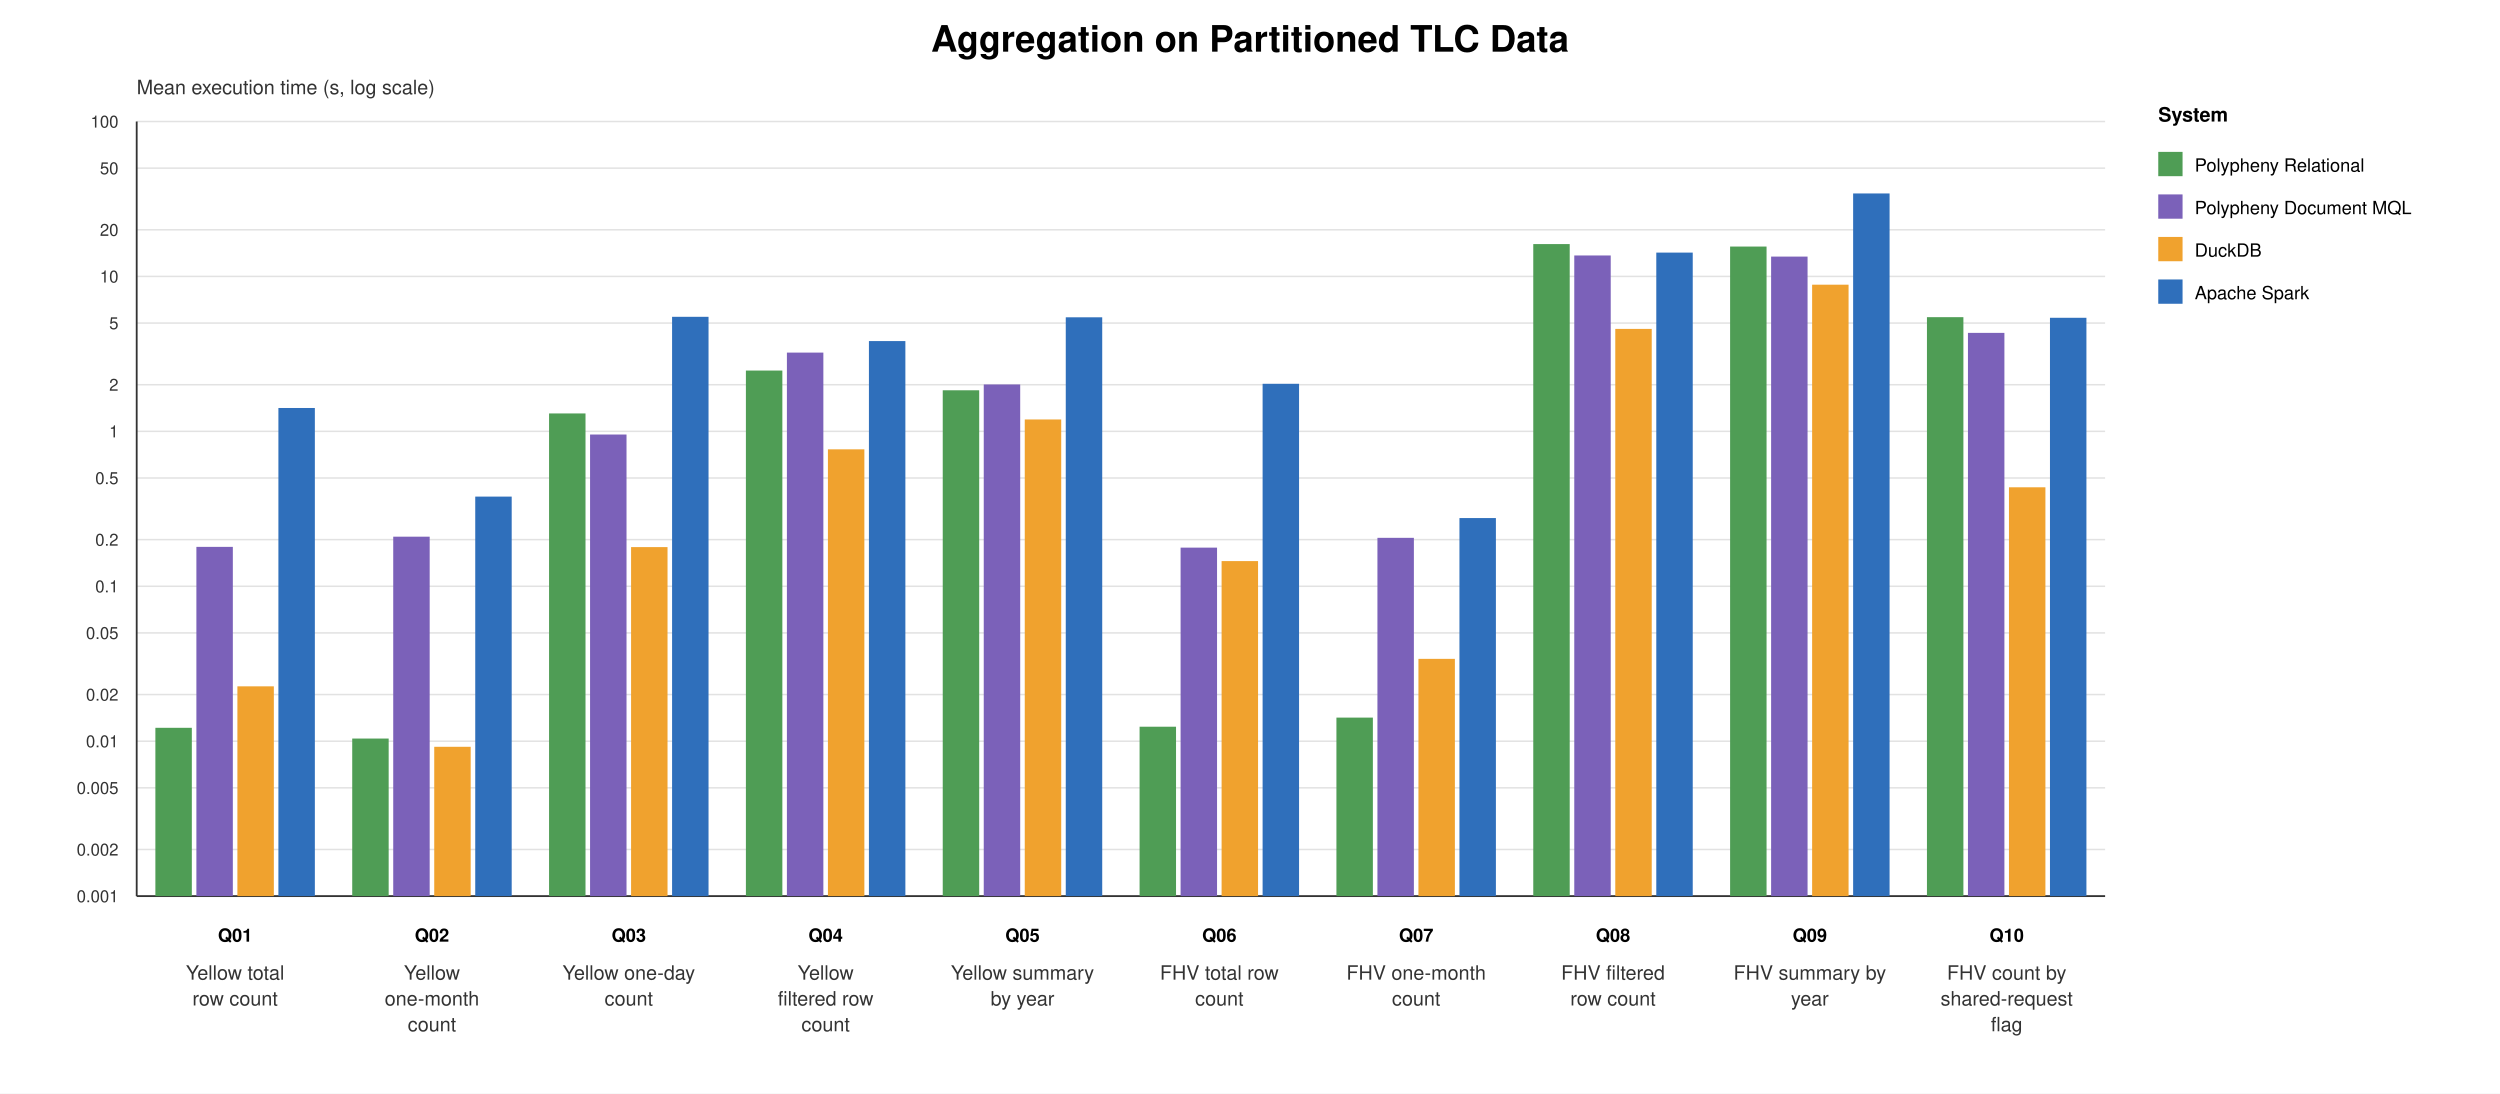
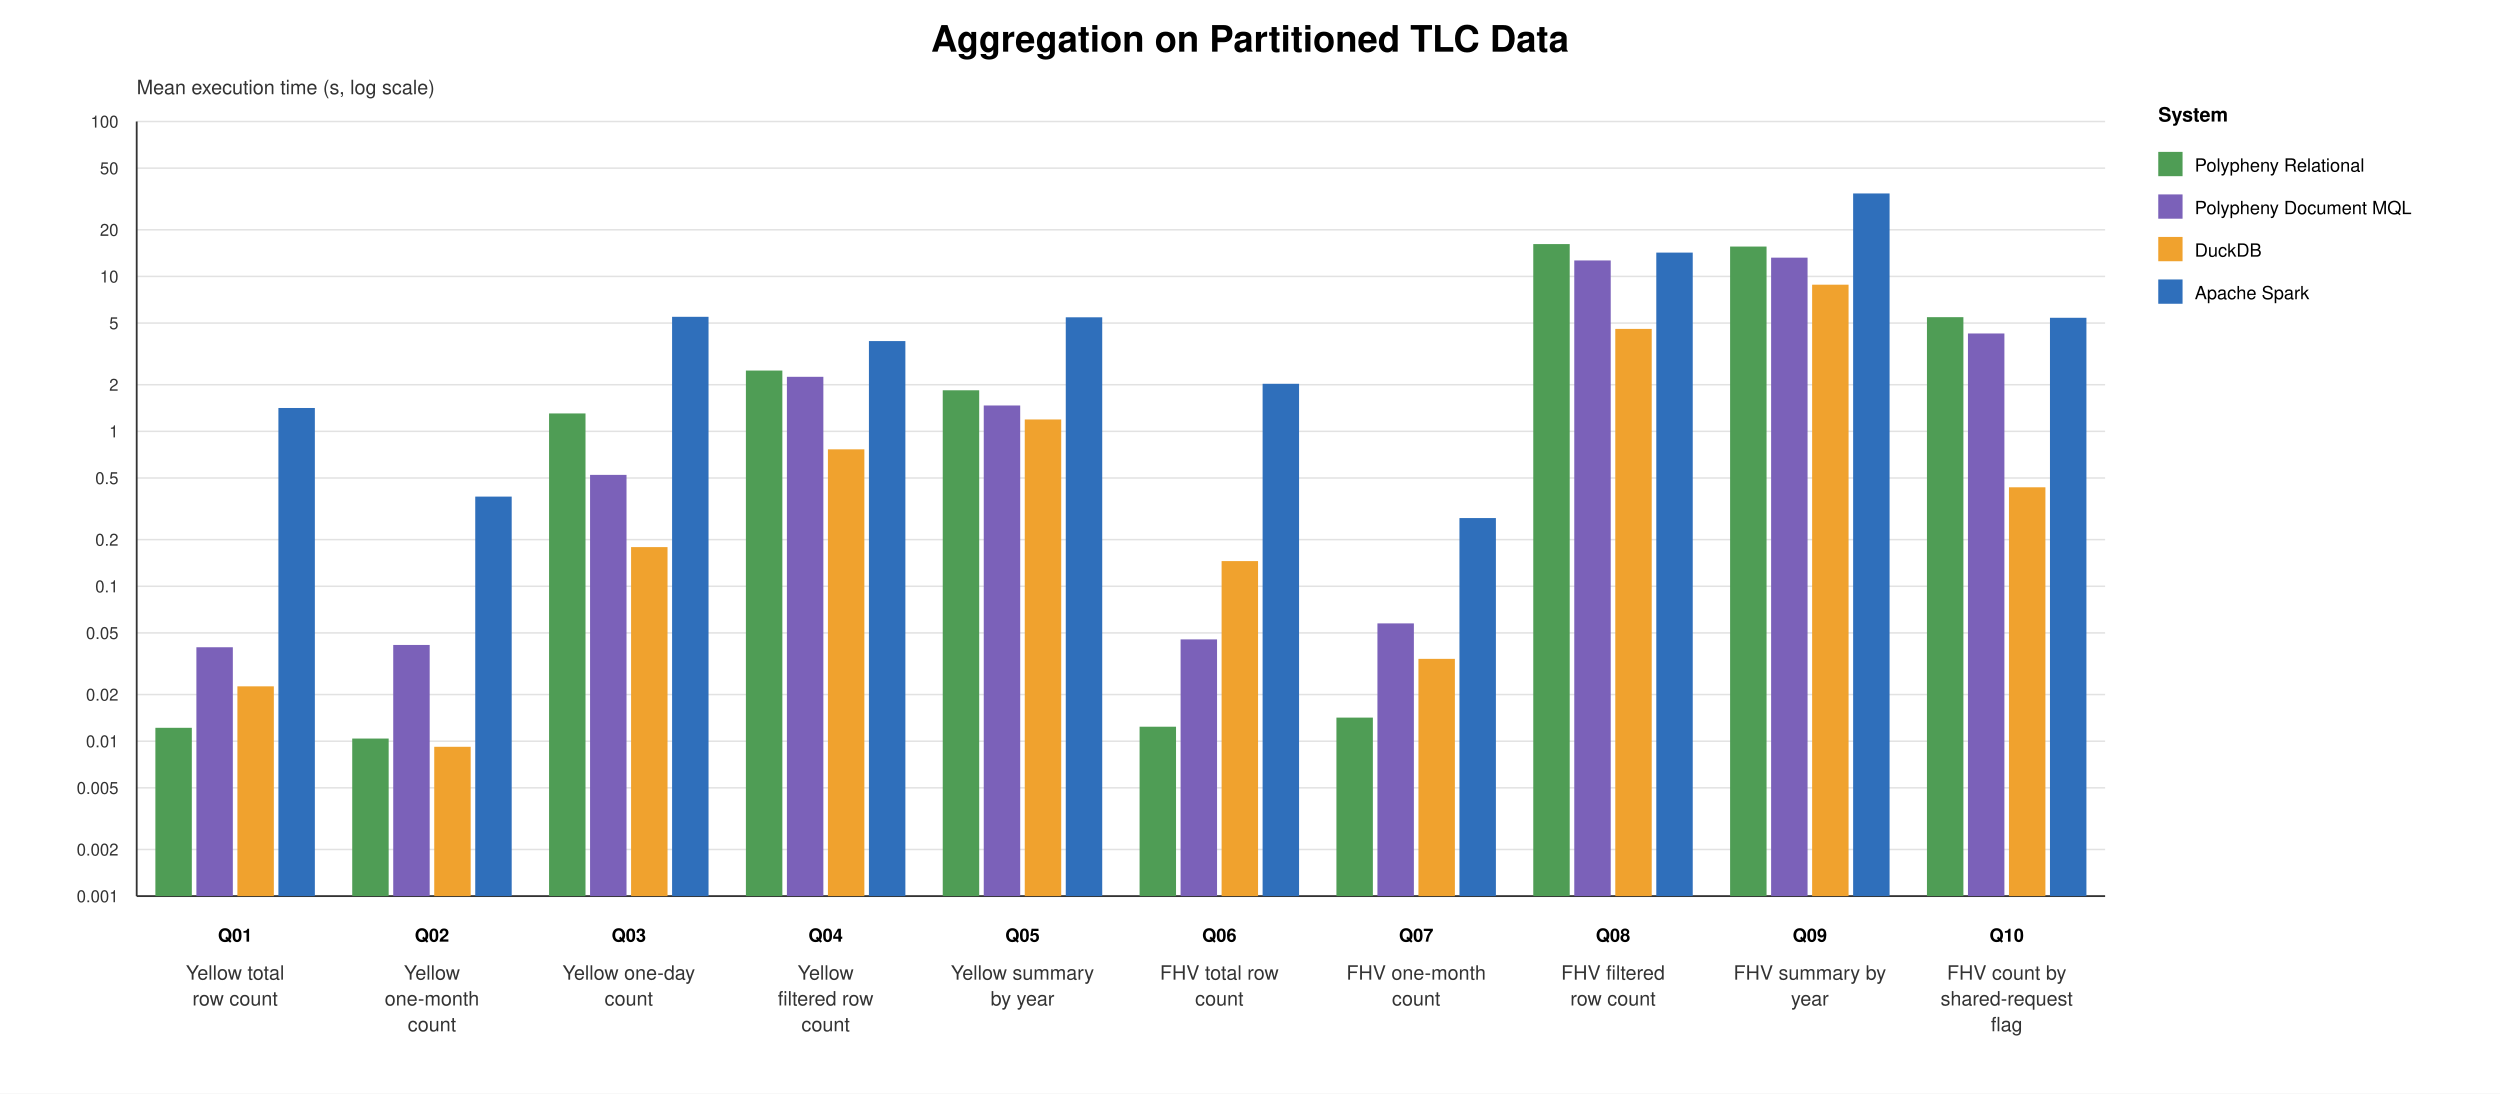
<svg xmlns="http://www.w3.org/2000/svg" width="1646" height="720" viewBox="0 0 1646 720">
  <rect width="100%" height="100%" fill="white" />
  <text x="823.0" y="34" text-anchor="middle" font-family="Helvetica, Arial, sans-serif" font-size="24" font-weight="700">Aggregation on Partitioned TLC Data</text>
  <text x="90" y="62" font-family="Helvetica, Arial, sans-serif" font-size="13" fill="#333">Mean execution time (s, log scale)</text>
  <line x1="90" y1="590.00" x2="1386" y2="590.00" stroke="#e2e2e2" stroke-width="1" />
  <text x="78" y="594.00" text-anchor="end" font-family="Helvetica, Arial, sans-serif" font-size="11" fill="#333">0.001</text>
  <line x1="90" y1="559.29" x2="1386" y2="559.29" stroke="#e2e2e2" stroke-width="1" />
  <text x="78" y="563.29" text-anchor="end" font-family="Helvetica, Arial, sans-serif" font-size="11" fill="#333">0.002</text>
  <line x1="90" y1="518.71" x2="1386" y2="518.71" stroke="#e2e2e2" stroke-width="1" />
  <text x="78" y="522.71" text-anchor="end" font-family="Helvetica, Arial, sans-serif" font-size="11" fill="#333">0.005</text>
  <line x1="90" y1="488.00" x2="1386" y2="488.00" stroke="#e2e2e2" stroke-width="1" />
  <text x="78" y="492.00" text-anchor="end" font-family="Helvetica, Arial, sans-serif" font-size="11" fill="#333">0.01</text>
  <line x1="90" y1="457.29" x2="1386" y2="457.29" stroke="#e2e2e2" stroke-width="1" />
  <text x="78" y="461.29" text-anchor="end" font-family="Helvetica, Arial, sans-serif" font-size="11" fill="#333">0.02</text>
  <line x1="90" y1="416.71" x2="1386" y2="416.71" stroke="#e2e2e2" stroke-width="1" />
  <text x="78" y="420.71" text-anchor="end" font-family="Helvetica, Arial, sans-serif" font-size="11" fill="#333">0.05</text>
  <line x1="90" y1="386.00" x2="1386" y2="386.00" stroke="#e2e2e2" stroke-width="1" />
  <text x="78" y="390.00" text-anchor="end" font-family="Helvetica, Arial, sans-serif" font-size="11" fill="#333">0.1</text>
  <line x1="90" y1="355.29" x2="1386" y2="355.29" stroke="#e2e2e2" stroke-width="1" />
  <text x="78" y="359.29" text-anchor="end" font-family="Helvetica, Arial, sans-serif" font-size="11" fill="#333">0.2</text>
  <line x1="90" y1="314.71" x2="1386" y2="314.71" stroke="#e2e2e2" stroke-width="1" />
  <text x="78" y="318.71" text-anchor="end" font-family="Helvetica, Arial, sans-serif" font-size="11" fill="#333">0.5</text>
  <line x1="90" y1="284.00" x2="1386" y2="284.00" stroke="#e2e2e2" stroke-width="1" />
  <text x="78" y="288.00" text-anchor="end" font-family="Helvetica, Arial, sans-serif" font-size="11" fill="#333">1</text>
  <line x1="90" y1="253.29" x2="1386" y2="253.29" stroke="#e2e2e2" stroke-width="1" />
  <text x="78" y="257.29" text-anchor="end" font-family="Helvetica, Arial, sans-serif" font-size="11" fill="#333">2</text>
  <line x1="90" y1="212.71" x2="1386" y2="212.71" stroke="#e2e2e2" stroke-width="1" />
  <text x="78" y="216.71" text-anchor="end" font-family="Helvetica, Arial, sans-serif" font-size="11" fill="#333">5</text>
  <line x1="90" y1="182.00" x2="1386" y2="182.00" stroke="#e2e2e2" stroke-width="1" />
  <text x="78" y="186.00" text-anchor="end" font-family="Helvetica, Arial, sans-serif" font-size="11" fill="#333">10</text>
  <line x1="90" y1="151.29" x2="1386" y2="151.29" stroke="#e2e2e2" stroke-width="1" />
  <text x="78" y="155.29" text-anchor="end" font-family="Helvetica, Arial, sans-serif" font-size="11" fill="#333">20</text>
  <line x1="90" y1="110.71" x2="1386" y2="110.71" stroke="#e2e2e2" stroke-width="1" />
  <text x="78" y="114.71" text-anchor="end" font-family="Helvetica, Arial, sans-serif" font-size="11" fill="#333">50</text>
  <line x1="90" y1="80.00" x2="1386" y2="80.00" stroke="#e2e2e2" stroke-width="1" />
  <text x="78" y="84.00" text-anchor="end" font-family="Helvetica, Arial, sans-serif" font-size="11" fill="#333">100</text>
  <line x1="90" y1="80" x2="90" y2="590" stroke="#333" stroke-width="1.2" />
  <line x1="90" y1="590" x2="1386" y2="590" stroke="#333" stroke-width="1.2" />
  <rect x="102.30" y="479.19" width="24.00" height="110.81" fill="#4f9d55" />
-   <rect x="129.30" y="360.06" width="24.00" height="229.94" fill="#7b61b9" />
+   <rect x="129.30" y="426.15" width="24.00" height="163.85" fill="#7b61b9" />
  <rect x="156.30" y="451.88" width="24.00" height="138.12" fill="#f0a22e" />
  <rect x="183.30" y="268.62" width="24.00" height="321.38" fill="#2f6fbb" />
  <rect x="231.90" y="486.26" width="24.00" height="103.74" fill="#4f9d55" />
-   <rect x="258.90" y="353.35" width="24.00" height="236.65" fill="#7b61b9" />
+   <rect x="258.90" y="424.64" width="24.00" height="165.36" fill="#7b61b9" />
  <rect x="285.90" y="491.69" width="24.00" height="98.31" fill="#f0a22e" />
  <rect x="312.90" y="326.96" width="24.00" height="263.04" fill="#2f6fbb" />
  <rect x="361.50" y="272.21" width="24.00" height="317.79" fill="#4f9d55" />
-   <rect x="388.50" y="286.09" width="24.00" height="303.91" fill="#7b61b9" />
+   <rect x="388.50" y="312.66" width="24.00" height="277.34" fill="#7b61b9" />
  <rect x="415.50" y="360.21" width="24.00" height="229.79" fill="#f0a22e" />
  <rect x="442.50" y="208.59" width="24.00" height="381.41" fill="#2f6fbb" />
  <rect x="491.10" y="243.97" width="24.00" height="346.03" fill="#4f9d55" />
-   <rect x="518.10" y="232.15" width="24.00" height="357.85" fill="#7b61b9" />
+   <rect x="518.10" y="248.09" width="24.00" height="341.91" fill="#7b61b9" />
  <rect x="545.10" y="295.84" width="24.00" height="294.16" fill="#f0a22e" />
  <rect x="572.10" y="224.56" width="24.00" height="365.44" fill="#2f6fbb" />
  <rect x="620.70" y="256.96" width="24.00" height="333.04" fill="#4f9d55" />
-   <rect x="647.70" y="253.13" width="24.00" height="336.87" fill="#7b61b9" />
+   <rect x="647.70" y="266.97" width="24.00" height="323.03" fill="#7b61b9" />
  <rect x="674.70" y="276.18" width="24.00" height="313.82" fill="#f0a22e" />
  <rect x="701.70" y="208.91" width="24.00" height="381.09" fill="#2f6fbb" />
  <rect x="750.30" y="478.47" width="24.00" height="111.53" fill="#4f9d55" />
-   <rect x="777.30" y="360.56" width="24.00" height="229.44" fill="#7b61b9" />
+   <rect x="777.30" y="420.98" width="24.00" height="169.02" fill="#7b61b9" />
  <rect x="804.30" y="369.42" width="24.00" height="220.58" fill="#f0a22e" />
  <rect x="831.30" y="252.69" width="24.00" height="337.31" fill="#2f6fbb" />
  <rect x="879.90" y="472.47" width="24.00" height="117.53" fill="#4f9d55" />
-   <rect x="906.90" y="354.11" width="24.00" height="235.89" fill="#7b61b9" />
+   <rect x="906.90" y="410.44" width="24.00" height="179.56" fill="#7b61b9" />
  <rect x="933.90" y="433.79" width="24.00" height="156.21" fill="#f0a22e" />
  <rect x="960.90" y="341.09" width="24.00" height="248.91" fill="#2f6fbb" />
  <rect x="1009.50" y="160.70" width="24.00" height="429.30" fill="#4f9d55" />
-   <rect x="1036.50" y="168.20" width="24.00" height="421.80" fill="#7b61b9" />
+   <rect x="1036.50" y="171.48" width="24.00" height="418.52" fill="#7b61b9" />
  <rect x="1063.50" y="216.55" width="24.00" height="373.45" fill="#f0a22e" />
  <rect x="1090.50" y="166.31" width="24.00" height="423.69" fill="#2f6fbb" />
  <rect x="1139.10" y="162.33" width="24.00" height="427.67" fill="#4f9d55" />
-   <rect x="1166.10" y="168.94" width="24.00" height="421.06" fill="#7b61b9" />
+   <rect x="1166.10" y="169.64" width="24.00" height="420.36" fill="#7b61b9" />
  <rect x="1193.10" y="187.44" width="24.00" height="402.56" fill="#f0a22e" />
  <rect x="1220.10" y="127.37" width="24.00" height="462.63" fill="#2f6fbb" />
  <rect x="1268.70" y="208.82" width="24.00" height="381.18" fill="#4f9d55" />
-   <rect x="1295.70" y="219.17" width="24.00" height="370.83" fill="#7b61b9" />
+   <rect x="1295.70" y="219.56" width="24.00" height="370.44" fill="#7b61b9" />
  <rect x="1322.70" y="320.83" width="24.00" height="269.17" fill="#f0a22e" />
  <rect x="1349.70" y="209.23" width="24.00" height="380.77" fill="#2f6fbb" />
  <text x="154.80" y="620" text-anchor="middle" font-family="Helvetica, Arial, sans-serif" font-size="12" font-weight="700">Q01</text>
  <text x="284.40" y="620" text-anchor="middle" font-family="Helvetica, Arial, sans-serif" font-size="12" font-weight="700">Q02</text>
  <text x="414.00" y="620" text-anchor="middle" font-family="Helvetica, Arial, sans-serif" font-size="12" font-weight="700">Q03</text>
  <text x="543.60" y="620" text-anchor="middle" font-family="Helvetica, Arial, sans-serif" font-size="12" font-weight="700">Q04</text>
  <text x="673.20" y="620" text-anchor="middle" font-family="Helvetica, Arial, sans-serif" font-size="12" font-weight="700">Q05</text>
  <text x="802.80" y="620" text-anchor="middle" font-family="Helvetica, Arial, sans-serif" font-size="12" font-weight="700">Q06</text>
  <text x="932.40" y="620" text-anchor="middle" font-family="Helvetica, Arial, sans-serif" font-size="12" font-weight="700">Q07</text>
  <text x="1062.00" y="620" text-anchor="middle" font-family="Helvetica, Arial, sans-serif" font-size="12" font-weight="700">Q08</text>
  <text x="1191.60" y="620" text-anchor="middle" font-family="Helvetica, Arial, sans-serif" font-size="12" font-weight="700">Q09</text>
  <text x="1321.20" y="620" text-anchor="middle" font-family="Helvetica, Arial, sans-serif" font-size="12" font-weight="700">Q10</text>
  <text x="154.80" y="645" text-anchor="middle" font-family="Helvetica, Arial, sans-serif" font-size="13" fill="#333">Yellow total</text>
  <text x="154.80" y="662" text-anchor="middle" font-family="Helvetica, Arial, sans-serif" font-size="13" fill="#333">row count</text>
  <text x="284.40" y="645" text-anchor="middle" font-family="Helvetica, Arial, sans-serif" font-size="13" fill="#333">Yellow</text>
  <text x="284.40" y="662" text-anchor="middle" font-family="Helvetica, Arial, sans-serif" font-size="13" fill="#333">one-month</text>
  <text x="284.40" y="679" text-anchor="middle" font-family="Helvetica, Arial, sans-serif" font-size="13" fill="#333">count</text>
  <text x="414.00" y="645" text-anchor="middle" font-family="Helvetica, Arial, sans-serif" font-size="13" fill="#333">Yellow one-day</text>
  <text x="414.00" y="662" text-anchor="middle" font-family="Helvetica, Arial, sans-serif" font-size="13" fill="#333">count</text>
  <text x="543.60" y="645" text-anchor="middle" font-family="Helvetica, Arial, sans-serif" font-size="13" fill="#333">Yellow</text>
  <text x="543.60" y="662" text-anchor="middle" font-family="Helvetica, Arial, sans-serif" font-size="13" fill="#333">filtered row</text>
  <text x="543.60" y="679" text-anchor="middle" font-family="Helvetica, Arial, sans-serif" font-size="13" fill="#333">count</text>
  <text x="673.20" y="645" text-anchor="middle" font-family="Helvetica, Arial, sans-serif" font-size="13" fill="#333">Yellow summary</text>
  <text x="673.20" y="662" text-anchor="middle" font-family="Helvetica, Arial, sans-serif" font-size="13" fill="#333">by year</text>
  <text x="802.80" y="645" text-anchor="middle" font-family="Helvetica, Arial, sans-serif" font-size="13" fill="#333">FHV total row</text>
  <text x="802.80" y="662" text-anchor="middle" font-family="Helvetica, Arial, sans-serif" font-size="13" fill="#333">count</text>
  <text x="932.40" y="645" text-anchor="middle" font-family="Helvetica, Arial, sans-serif" font-size="13" fill="#333">FHV one-month</text>
  <text x="932.40" y="662" text-anchor="middle" font-family="Helvetica, Arial, sans-serif" font-size="13" fill="#333">count</text>
  <text x="1062.00" y="645" text-anchor="middle" font-family="Helvetica, Arial, sans-serif" font-size="13" fill="#333">FHV filtered</text>
  <text x="1062.00" y="662" text-anchor="middle" font-family="Helvetica, Arial, sans-serif" font-size="13" fill="#333">row count</text>
  <text x="1191.60" y="645" text-anchor="middle" font-family="Helvetica, Arial, sans-serif" font-size="13" fill="#333">FHV summary by</text>
  <text x="1191.60" y="662" text-anchor="middle" font-family="Helvetica, Arial, sans-serif" font-size="13" fill="#333">year</text>
  <text x="1321.20" y="645" text-anchor="middle" font-family="Helvetica, Arial, sans-serif" font-size="13" fill="#333">FHV count by</text>
  <text x="1321.20" y="662" text-anchor="middle" font-family="Helvetica, Arial, sans-serif" font-size="13" fill="#333">shared-request</text>
  <text x="1321.20" y="679" text-anchor="middle" font-family="Helvetica, Arial, sans-serif" font-size="13" fill="#333">flag</text>
  <text x="1421" y="80" font-family="Helvetica, Arial, sans-serif" font-size="13" font-weight="700">System</text>
  <rect x="1421" y="100" width="16" height="16" fill="#4f9d55" />
  <text x="1445" y="113" font-family="Helvetica, Arial, sans-serif" font-size="12">Polypheny Relational</text>
  <rect x="1421" y="128" width="16" height="16" fill="#7b61b9" />
  <text x="1445" y="141" font-family="Helvetica, Arial, sans-serif" font-size="12">Polypheny Document MQL</text>
  <rect x="1421" y="156" width="16" height="16" fill="#f0a22e" />
  <text x="1445" y="169" font-family="Helvetica, Arial, sans-serif" font-size="12">DuckDB</text>
  <rect x="1421" y="184" width="16" height="16" fill="#2f6fbb" />
  <text x="1445" y="197" font-family="Helvetica, Arial, sans-serif" font-size="12">Apache Spark</text>
</svg>
